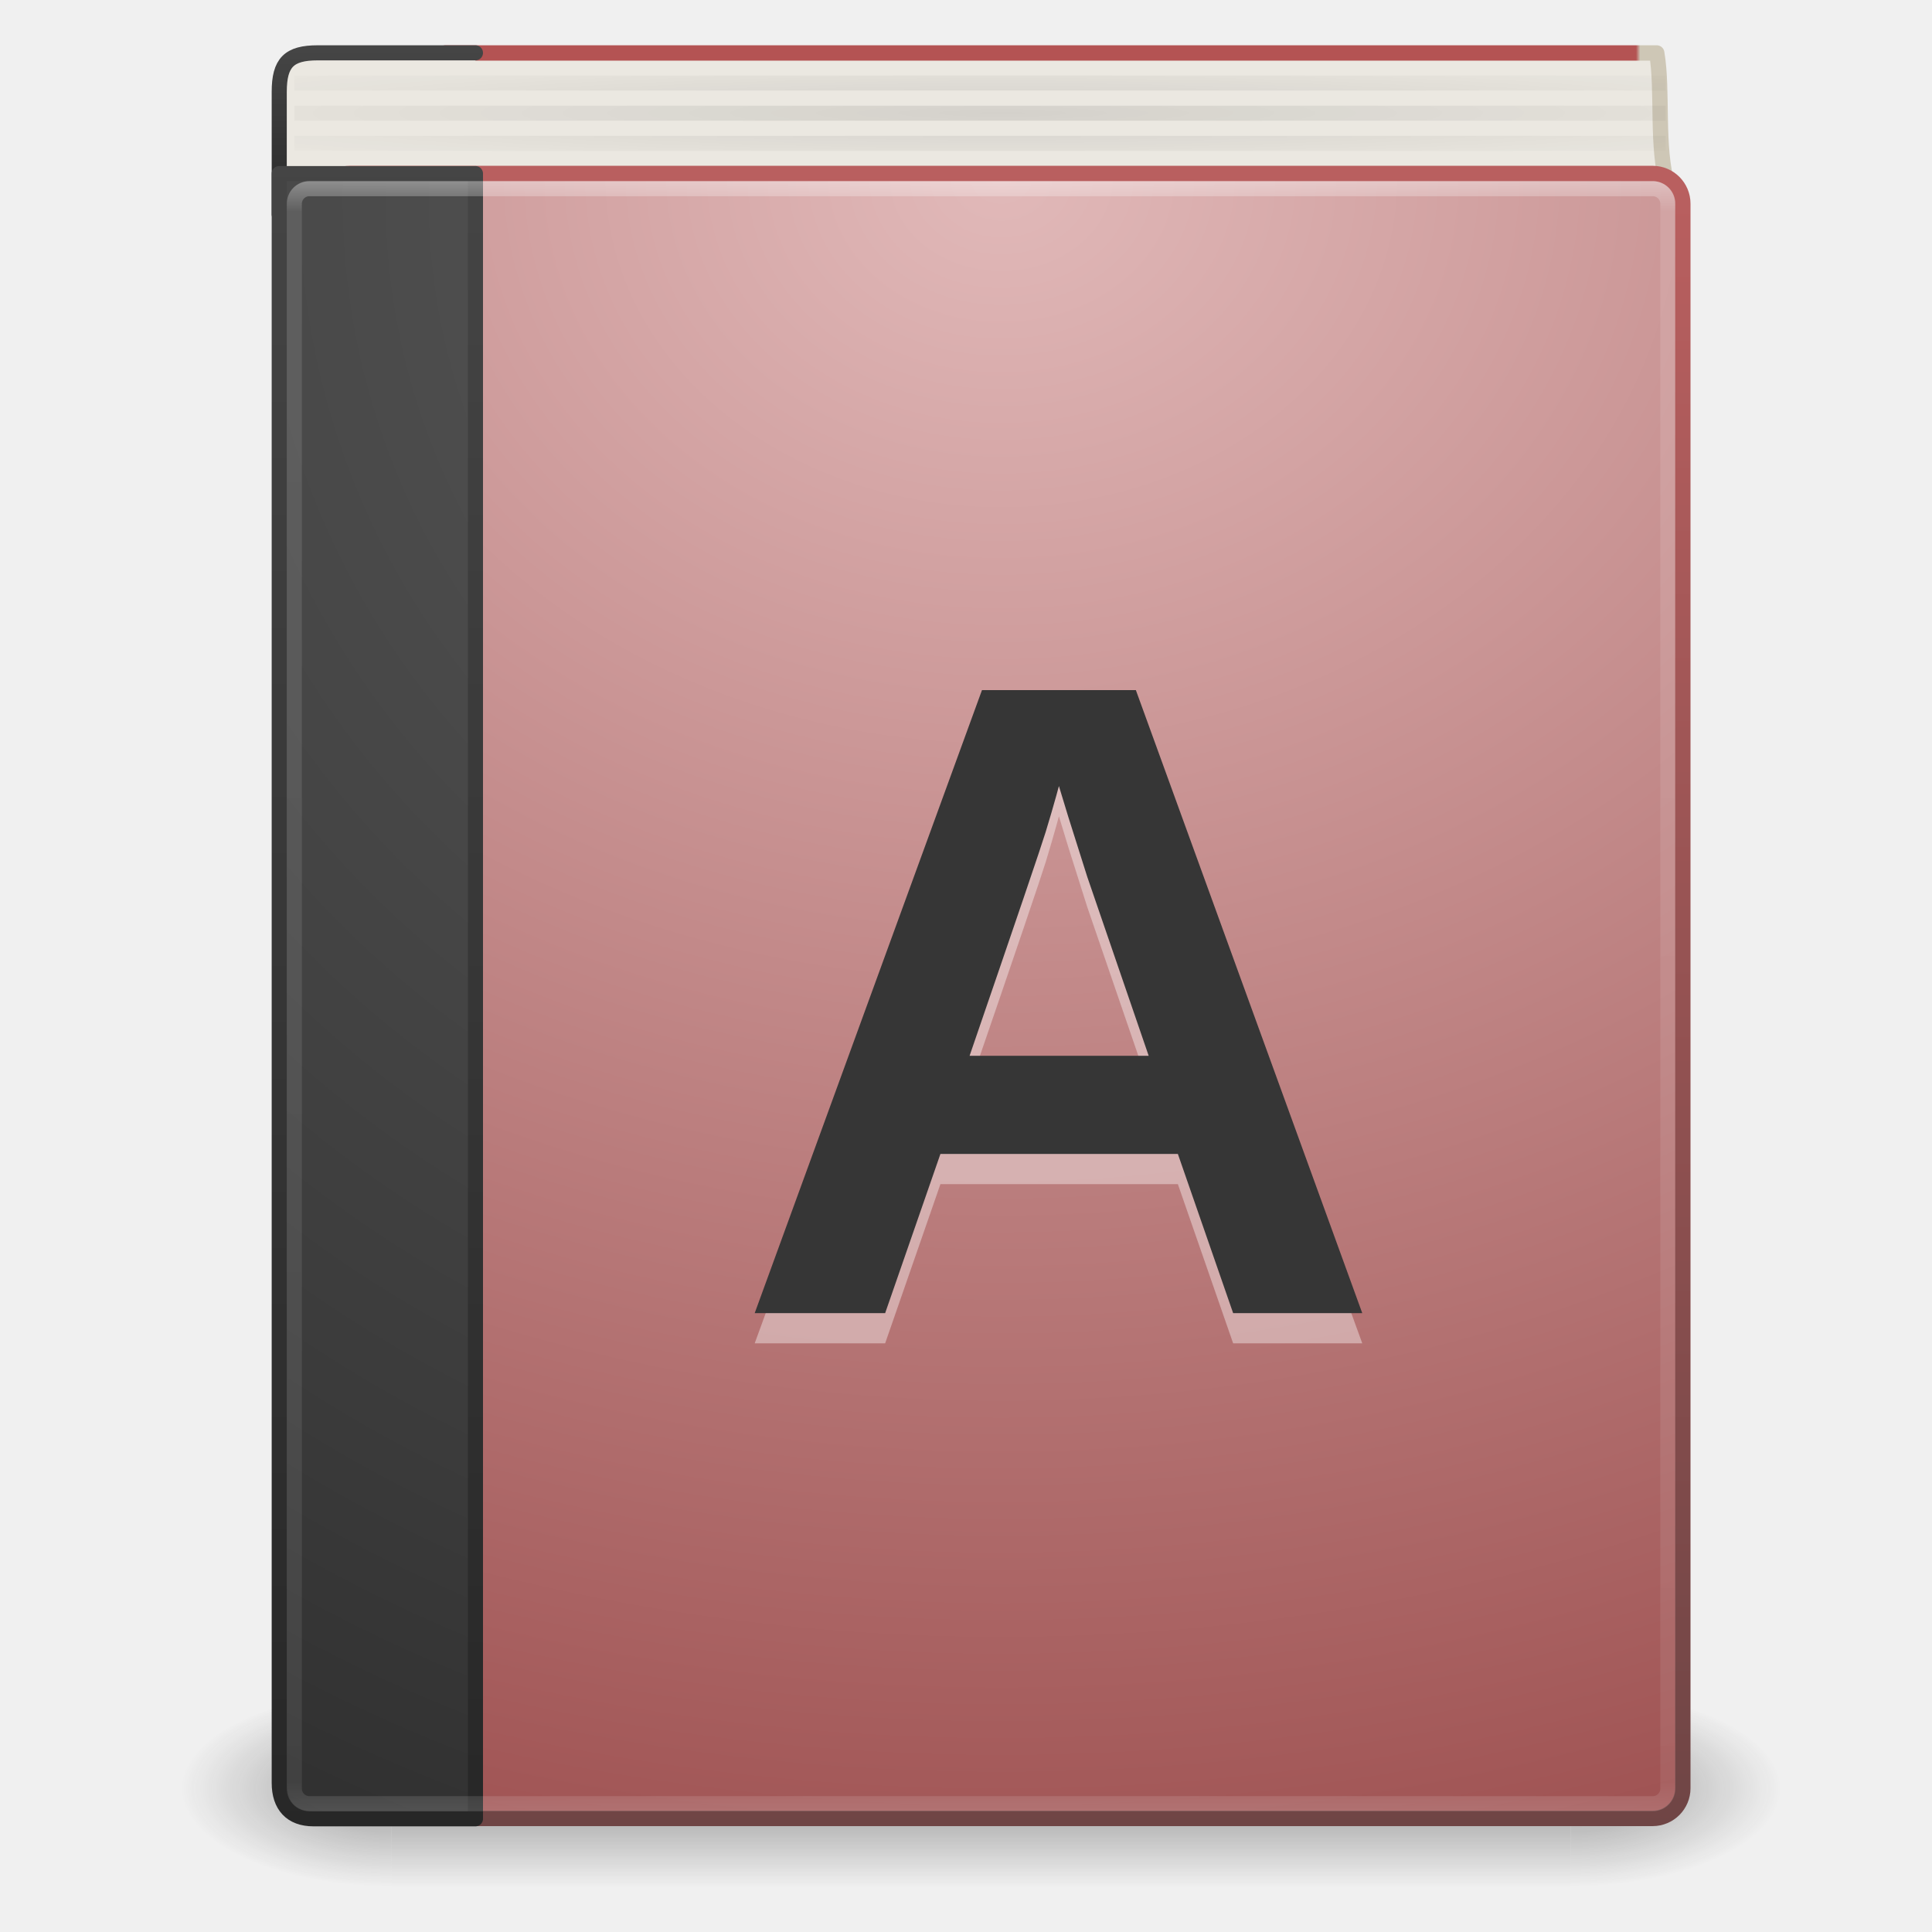
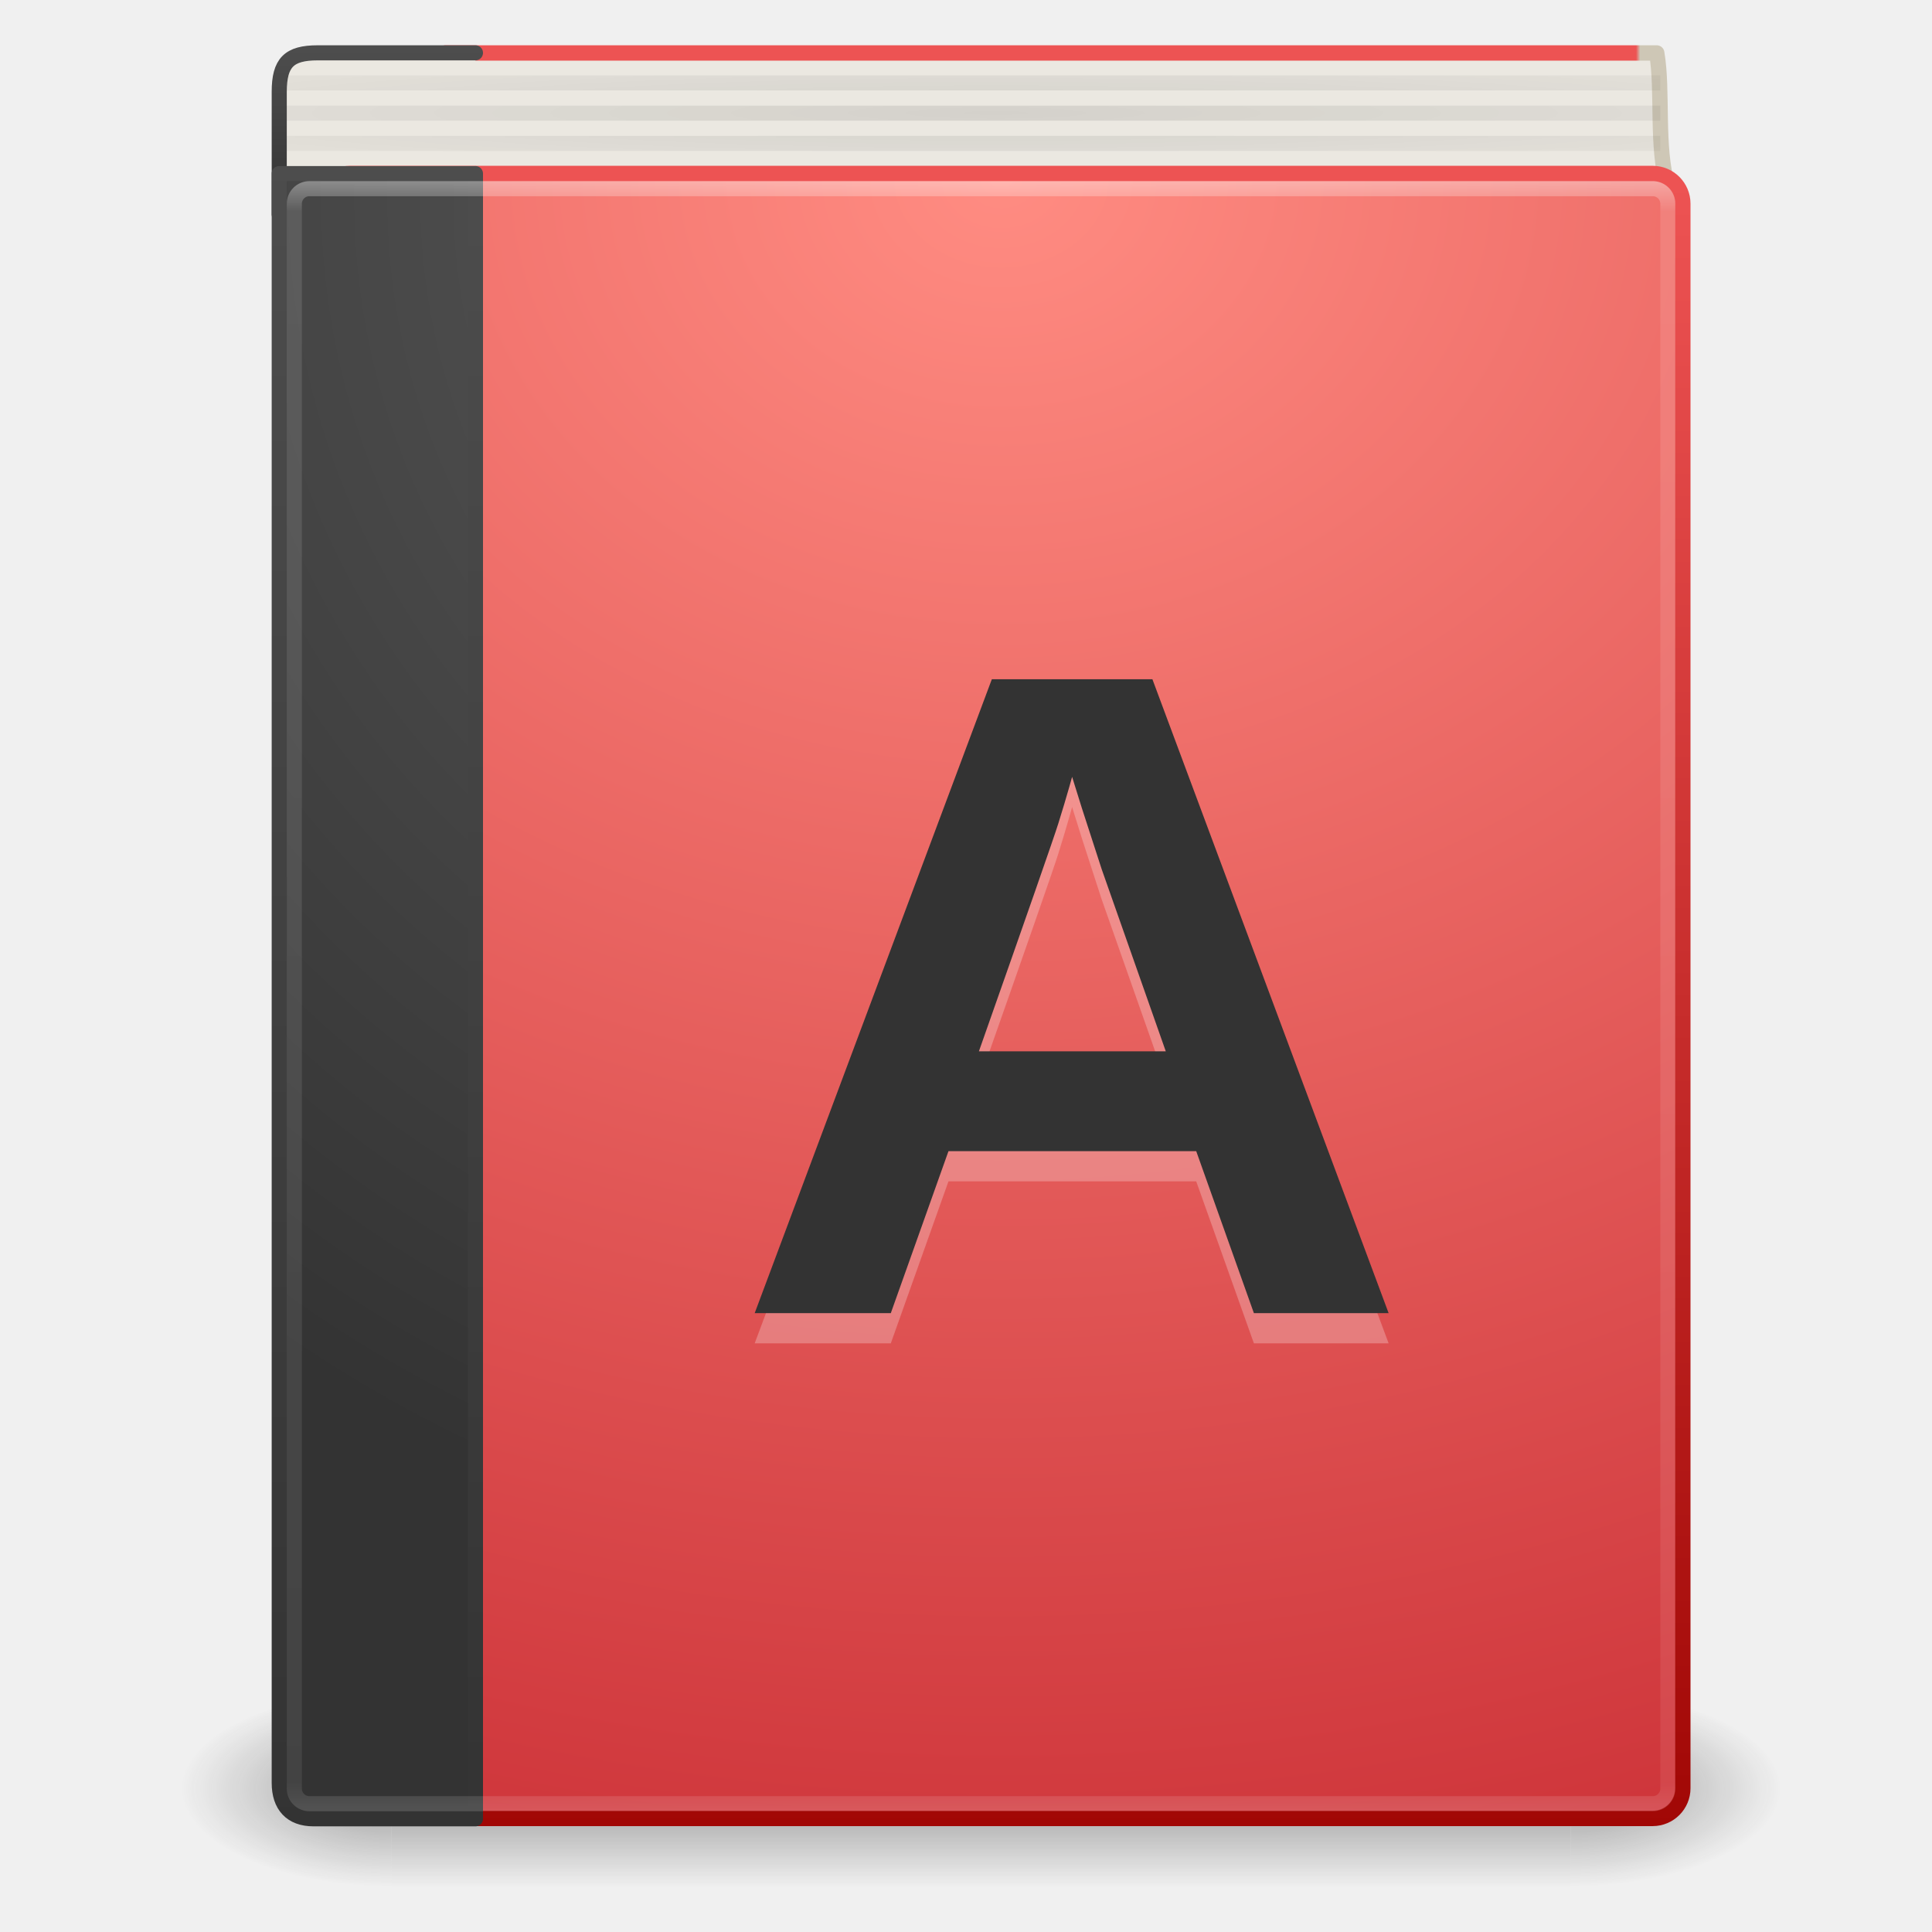
<svg xmlns="http://www.w3.org/2000/svg" xmlns:xlink="http://www.w3.org/1999/xlink" width="128" height="128" viewBox="0 0 128 128" id="svg2" version="1.1">
  <defs id="defs4">
+     <linearGradient id="linearGradient4247">
+       <stop id="stop4249" style="stop-color:#333333;stop-opacity:1" offset="0" />
+       <stop id="stop4251" style="stop-color:#4d4d4d;stop-opacity:1" offset="1" />
+     </linearGradient>
+     <linearGradient id="linearGradient4241">
+       <stop id="stop4243" style="stop-color:#333333;stop-opacity:1" offset="0" />
+       <stop id="stop4245" style="stop-color:#4d4d4d;stop-opacity:1" offset="1" />
+     </linearGradient>
+     <linearGradient id="linearGradient4231">
+       <stop id="stop4233" style="stop-color:#666666;stop-opacity:1" offset="0" />
+       <stop id="stop4235" style="stop-color:#4d4d4d;stop-opacity:1" offset="0.262" />
+       <stop id="stop4237" style="stop-color:#333333;stop-opacity:1" offset="0.705" />
+       <stop id="stop4239" style="stop-color:#333333;stop-opacity:1" offset="1" />
+     </linearGradient>
+     <linearGradient id="linearGradient4225">
+       <stop offset="0" style="stop-color:#000000;stop-opacity:1" id="stop4227" />
+       <stop offset="1" style="stop-color:#000000;stop-opacity:0.296" id="stop4229" />
+     </linearGradient>
    <linearGradient id="linearGradient23419">
      <stop id="stop23421" style="stop-color:#000000;stop-opacity:1" offset="0" />
      <stop id="stop23423" style="stop-color:#000000;stop-opacity:0" offset="1" />
    </linearGradient>
    <radialGradient xlink:href="#linearGradient23419" id="radialGradient6470" cx="335.593" cy="198.53" fx="335.593" fy="198.53" r="43.119" gradientTransform="matrix(1.02044,0,0,0.3246855,-6.452807,133.5418)" gradientUnits="userSpaceOnUse" />
    <radialGradient xlink:href="#linearGradient23419" id="radialGradient6474" gradientUnits="userSpaceOnUse" gradientTransform="matrix(0.6957547,0,0,0.2319182,102.5095,155.959)" cx="335.593" cy="198.53" fx="335.593" fy="198.53" r="43.119" />
    <linearGradient xlink:href="#linearGradient4140" id="linearGradient6456" x1="288" y1="106" x2="384" y2="202" gradientUnits="userSpaceOnUse" gradientTransform="translate(0,2)" />
    <linearGradient id="linearGradient4140">
      <stop id="stop4142" offset="0" style="stop-color:#d7b217;stop-opacity:1" />
      <stop style="stop-color:#fff2b8;stop-opacity:1" offset="0.502" id="stop5784" />
      <stop id="stop4144" offset="1" style="stop-color:#d9b500;stop-opacity:1" />
    </linearGradient>
    <linearGradient xlink:href="#linearGradient4806-2-9" id="linearGradient3118-0" gradientUnits="userSpaceOnUse" gradientTransform="matrix(4.204703,0,0,4.204703,32.52093,38.82798)" x1="71.204" y1="15.369" x2="71.204" y2="40.496" />
    <linearGradient id="linearGradient4806-2-9">
      <stop id="stop4808-4-6" style="stop-color:#ffffff;stop-opacity:1" offset="0" />
      <stop id="stop4810-0-9" style="stop-color:#ffffff;stop-opacity:0.235" offset="0.424" />
      <stop id="stop4812-8-7" style="stop-color:#ffffff;stop-opacity:0.157" offset="0.821" />
      <stop id="stop4814-0-7" style="stop-color:#ffffff;stop-opacity:0.392" offset="1" />
    </linearGradient>
    <linearGradient xlink:href="#linearGradient4251" id="linearGradient6458" x1="304" y1="98" x2="368" y2="210" gradientUnits="userSpaceOnUse" gradientTransform="matrix(1.0125,0,0,1.0125,-496.2,-491.925)" />
    <linearGradient id="linearGradient4251">
      <stop id="stop4259" offset="0" style="stop-color:#cccccc;stop-opacity:1" />
      <stop style="stop-color:#f4f4f4;stop-opacity:1" offset="0.52" id="stop6460" />
      <stop style="stop-color:#c1c1c1;stop-opacity:1" offset="1" id="stop4183" />
    </linearGradient>
    <linearGradient xlink:href="#linearGradient4806-2-9" id="linearGradient6442" gradientUnits="userSpaceOnUse" gradientTransform="matrix(-3.388255,0,0,-3.388255,580.5511,250.4202)" x1="71.204" y1="15.369" x2="71.204" y2="40.496" />
    <linearGradient xlink:href="#linearGradient4806-2-9" id="linearGradient6438" gradientUnits="userSpaceOnUse" gradientTransform="matrix(3.224966,0,0,3.224966,103.2345,66.13021)" x1="71.204" y1="15.369" x2="71.204" y2="40.496" />
-     <radialGradient gradientTransform="matrix(1.31669,0,0,0.08199654,-18.37326,-1.924111)" gradientUnits="userSpaceOnUse" xlink:href="#linearGradient23419" id="radialGradient3231" fy="114.831" fx="64.389" r="52.5" cy="114.831" cx="64.389" />
+     <radialGradient gradientTransform="matrix(1.31885,0,0,0.08220842,-18.9354,-1.951576)" gradientUnits="userSpaceOnUse" xlink:href="#linearGradient4225" id="radialGradient3231" fy="114.831" fx="64.389" r="52.5" cy="114.831" cx="64.389" />
    <linearGradient gradientTransform="matrix(2.459459,0,0,2.891891,5.972977,-3.405346)" gradientUnits="userSpaceOnUse" xlink:href="#linearGradient3292-0" id="linearGradient3290-6" y2="32.44" x2="24.407" y1="14.349" x1="24.407" />
    <linearGradient id="linearGradient3292-0">
      <stop offset="0" style="stop-color:#ffffff;stop-opacity:1" id="stop3294-8" />
      <stop offset="0.132" style="stop-color:#ffffff;stop-opacity:0.235" id="stop3296-5" />
      <stop offset="0.974" style="stop-color:#ffffff;stop-opacity:0.157" id="stop3298-3" />
      <stop offset="1" style="stop-color:#ffffff;stop-opacity:0.392" id="stop3300-9" />
    </linearGradient>
    <radialGradient gradientTransform="matrix(0,3.837357,-3.280288,0,95.10665,-6.425252)" gradientUnits="userSpaceOnUse" xlink:href="#linearGradient2867-449-88-871-390-598-476-591-434-148-57-177-641-289-620-227-114-444-680-744-8-7-5" id="radialGradient3147-0" fy="7.618" fx="11.315" r="20" cy="7.618" cx="11.315" />
    <linearGradient id="linearGradient2867-449-88-871-390-598-476-591-434-148-57-177-641-289-620-227-114-444-680-744-8-7-5">
      <stop offset="0" style="stop-color:#5f5f5f;stop-opacity:1" id="stop5430-8-6-6" />
      <stop offset="0.262" style="stop-color:#4f4f4f;stop-opacity:1" id="stop5432-3-5-7" />
      <stop offset="0.705" style="stop-color:#3b3b3b;stop-opacity:1" id="stop5434-1-6-7" />
      <stop offset="1" style="stop-color:#2b2b2b;stop-opacity:1" id="stop5436-8-9-40" />
    </linearGradient>
    <linearGradient gradientTransform="matrix(2.657594,0,0,2.795247,3.540359,-1.093224)" gradientUnits="userSpaceOnUse" xlink:href="#linearGradient3707-319-631-407-324-616-674-812-821-107-178-392-400-6-7-4" id="linearGradient3149-6" y2="3.899" x2="24" y1="44" x1="24" />
    <linearGradient id="linearGradient3707-319-631-407-324-616-674-812-821-107-178-392-400-6-7-4">
      <stop offset="0" style="stop-color:#272727;stop-opacity:1" id="stop5440-4-4-7" />
      <stop offset="1" style="stop-color:#454545;stop-opacity:1" id="stop5442-3-5-4" />
    </linearGradient>
    <linearGradient gradientTransform="matrix(2.459459,0,0,2.891891,5.972977,-3.405346)" gradientUnits="userSpaceOnUse" xlink:href="#linearGradient3731" id="linearGradient3142" y2="43" x2="24" y1="5" x1="24" />
    <linearGradient id="linearGradient3731">
      <stop offset="0" style="stop-color:#ffffff;stop-opacity:1" id="stop3733" />
      <stop offset="0.027" style="stop-color:#ffffff;stop-opacity:0.235" id="stop3735" />
      <stop offset="0.974" style="stop-color:#ffffff;stop-opacity:0.157" id="stop3737" />
      <stop offset="1" style="stop-color:#ffffff;stop-opacity:0.392" id="stop3739" />
    </linearGradient>
-     <radialGradient gradientTransform="matrix(5.0514012e-8,6.531587,-6.427867,-1.2033678e-7,123.5143,-35.83057)" gradientUnits="userSpaceOnUse" xlink:href="#linearGradient2867-449-88-871-390-598-476-591-434-148-57-177-641-289-620-227-114-444-680-744-8-7-5" id="radialGradient3145" fy="8.45" fx="7.496" r="20" cy="8.45" cx="7.496" />
-     <linearGradient gradientTransform="matrix(2.6,0,0,2.794872,6.800003,-1.076903)" gradientUnits="userSpaceOnUse" xlink:href="#linearGradient3707-319-631-407-324-616-674-812-821-107-178-392-400-6-7-4" id="linearGradient3147" y2="3.899" x2="24" y1="44" x1="24" />
+     <radialGradient gradientTransform="matrix(5.0514012e-8,6.531587,-6.427867,-1.2033678e-7,123.5143,-35.83057)" gradientUnits="userSpaceOnUse" xlink:href="#linearGradient4231" id="radialGradient3145" fy="8.45" fx="7.496" r="20" cy="8.45" cx="7.496" />
+     <linearGradient gradientTransform="matrix(2.6,0,0,2.794872,6.800003,-1.076903)" gradientUnits="userSpaceOnUse" xlink:href="#linearGradient4241" id="linearGradient3147" y2="3.899" x2="24" y1="44" x1="24" />
    <radialGradient gradientTransform="matrix(0,2.934526,-3.534889,0,-92.57541,-179.8962)" gradientUnits="userSpaceOnUse" xlink:href="#linearGradient8967" id="radialGradient3831" fy="-44.957" fx="65.341" r="45.659" cy="-44.957" cx="65.341" />
    <linearGradient id="linearGradient8967">
-       <stop offset="0" style="stop-color:#e1b9b9;stop-opacity:1" id="stop8969" />
-       <stop offset="1" style="stop-color:#944141;stop-opacity:1" id="stop8971" />
+       <stop offset="0" style="stop-color:#ff8c82;stop-opacity:1" id="stop8969" />
+       <stop offset="1" style="stop-color:#c6262e;stop-opacity:1" id="stop8971" />
    </linearGradient>
    <linearGradient gradientTransform="matrix(1.862205,0,0,1.960252,6.750603,1.829951)" gradientUnits="userSpaceOnUse" xlink:href="#linearGradient3319" id="linearGradient3153" y2="60.888" x2="31.939" y1="5.222" x1="31.939" />
    <linearGradient id="linearGradient3319">
-       <stop offset="0" style="stop-color:#b95f5f;stop-opacity:1" id="stop3321" />
-       <stop offset="1" style="stop-color:#6f4545;stop-opacity:1" id="stop3323" />
+       <stop offset="0" style="stop-color:#ed5353;stop-opacity:1" id="stop3321" />
+       <stop offset="1" style="stop-color:#a10705;stop-opacity:1" id="stop3323" />
    </linearGradient>
    <linearGradient gradientTransform="matrix(2.6,0,0,2.750017,1.59932,2.12495)" gradientUnits="userSpaceOnUse" xlink:href="#linearGradient2346" id="linearGradient3156" y2="3" x2="10.654" y1="1" x1="10.654" />
    <linearGradient id="linearGradient2346">
      <stop offset="0" style="stop-color:#f5f5f5;stop-opacity:1" id="stop2348" />
      <stop offset="1" style="stop-color:#e1e1e1;stop-opacity:1" id="stop2350" />
    </linearGradient>
-     <linearGradient gradientTransform="matrix(2.6,0,0,0.2820513,6.799999,2.230794)" gradientUnits="userSpaceOnUse" xlink:href="#linearGradient3707-319-631-407-324-616-674-812-821-107-178-392-400-6-7-4" id="linearGradient3158" y2="3.899" x2="24" y1="44" x1="24" />
+     <linearGradient gradientTransform="matrix(2.6,0,0,0.2820513,6.799999,2.230794)" gradientUnits="userSpaceOnUse" xlink:href="#linearGradient4247" id="linearGradient3158" y2="3.899" x2="24" y1="44" x1="24" />
    <linearGradient gradientTransform="matrix(2.664667,0,0,4.092589,5.353922,-8.571661)" gradientUnits="userSpaceOnUse" xlink:href="#linearGradient2346" id="linearGradient4333" y2="4.883" x2="24.64" y1="3.123" x1="24.627" />
    <linearGradient gradientTransform="matrix(1.900953,0,0,1.988092,7.824392,2.040854)" gradientUnits="userSpaceOnUse" xlink:href="#linearGradient4652" id="linearGradient4335" y2="0.065" x2="54.887" y1="0.065" x1="5.212" />
    <linearGradient id="linearGradient4652">
-       <stop offset="0" style="stop-color:#b45353;stop-opacity:1" id="stop4654" />
-       <stop offset="0.96" style="stop-color:#b45353;stop-opacity:1" id="stop4656" />
+       <stop offset="0" style="stop-color:#ed5353;stop-opacity:1" id="stop4654" />
+       <stop offset="0.96" style="stop-color:#ed5353;stop-opacity:1" id="stop4656" />
      <stop offset="0.963" style="stop-color:#cec7b6;stop-opacity:1" id="stop4658" />
      <stop offset="1" style="stop-color:#cec7b6;stop-opacity:1" id="stop4660" />
    </linearGradient>
    <radialGradient gradientTransform="matrix(2.003784,0,0,1.4,27.98813,-17.4)" gradientUnits="userSpaceOnUse" xlink:href="#linearGradient3688-166-749" id="radialGradient2455" fy="43.5" fx="4.993" r="2.5" cy="43.5" cx="4.993" />
    <linearGradient id="linearGradient3688-166-749">
      <stop offset="0" style="stop-color:#181818;stop-opacity:1" id="stop2883" />
      <stop offset="1" style="stop-color:#181818;stop-opacity:0" id="stop2885" />
    </linearGradient>
    <radialGradient gradientTransform="matrix(2.003784,0,0,1.4,-20.01187,-104.4)" gradientUnits="userSpaceOnUse" xlink:href="#linearGradient3688-166-749" id="radialGradient2457" fy="43.5" fx="4.993" r="2.5" cy="43.5" cx="4.993" />
    <linearGradient gradientUnits="userSpaceOnUse" xlink:href="#linearGradient3702-501-757" id="linearGradient2459" y2="39.999" x2="25.058" y1="47.028" x1="25.058" />
    <linearGradient id="linearGradient3702-501-757">
      <stop offset="0" style="stop-color:#181818;stop-opacity:0" id="stop2895" />
      <stop offset="0.5" style="stop-color:#181818;stop-opacity:1" id="stop2897" />
      <stop offset="1" style="stop-color:#181818;stop-opacity:0" id="stop2899" />
    </linearGradient>
  </defs>
  <g transform="matrix(2.649999,0,0,1.444446,1.399999,57.11112)" id="g2036" style="display:inline">
    <g transform="matrix(1.052632,0,0,1.285713,-1.263158,-13.42854)" id="g3712" style="opacity:0.4">
      <rect width="5" height="7" x="38" y="40" id="rect2801" style="fill:url(#radialGradient2455);fill-opacity:1;stroke:none" />
      <rect width="5" height="7" x="-10" y="-47" transform="scale(-1,-1)" id="rect3696" style="fill:url(#radialGradient2457);fill-opacity:1;stroke:none" />
      <rect width="28" height="7" x="10" y="40" id="rect3700" style="fill:url(#linearGradient2459);fill-opacity:1;stroke:none" />
    </g>
  </g>
  <path d="m 110.491,12.365 c -0.784,-2.638 -0.295,-6.341 -0.728,-8.856 l -80.254,0 0.474,7.983" id="path2723" style="display:inline;fill:#ebe8e1;fill-opacity:1;stroke:url(#linearGradient4335);stroke-width:1.017;stroke-linecap:butt;stroke-linejoin:round;stroke-miterlimit:0;stroke-dasharray:none;stroke-dashoffset:0;stroke-opacity:1" />
  <path d="m 31.5,14.5 -10.4,0 c -1.484,0 -2.6,-0.116 -2.6,-0.268 l 0,-8.146 c 0,-1.936 0.644,-2.586 2.547,-2.586 l 10.453,0" id="rect5505-21-3-9" style="color:#000000;display:inline;overflow:visible;visibility:visible;fill:#ebe8e1;fill-opacity:1;fill-rule:nonzero;stroke:url(#linearGradient3158);stroke-width:1;stroke-linecap:round;stroke-linejoin:round;stroke-miterlimit:4;stroke-dasharray:none;stroke-dashoffset:0;stroke-opacity:1;marker:none;enable-background:accumulate" />
  <rect width="90.299" height="108.981" rx="2" ry="2" x="21.192" y="11.494" id="rect2719" style="display:inline;fill:url(#radialGradient3831);fill-opacity:1;stroke:url(#linearGradient3153);stroke-width:1.019;stroke-linecap:round;stroke-linejoin:round;stroke-miterlimit:0;stroke-dasharray:none;stroke-dashoffset:0;stroke-opacity:1" />
  <path d="m 31.5,11.5 c 0,0 0,75.793 0,109 l -10.729,0 c -1.484,0 -2.271,-0.875 -2.271,-2.38 l 0,-106.62 z" id="rect5505-21-3" style="color:#000000;display:inline;overflow:visible;visibility:visible;fill:url(#radialGradient3145);fill-opacity:1;fill-rule:nonzero;stroke:url(#linearGradient3147);stroke-width:1;stroke-linecap:round;stroke-linejoin:round;stroke-miterlimit:4;stroke-dasharray:none;stroke-dashoffset:0;stroke-opacity:1;marker:none;enable-background:accumulate" />
  <rect width="91" height="107" rx="1" ry="1" x="19.5" y="12.5" id="rect6741-0" style="opacity:0.5;fill:none;stroke:url(#linearGradient3142);stroke-width:1;stroke-linecap:round;stroke-linejoin:round;stroke-miterlimit:4;stroke-dasharray:none;stroke-dashoffset:0;stroke-opacity:1" />
-   <path d="m 19.5,5.5 90.851,0 m -90.851,2 90.851,0 m -90.851,2 90.851,0" id="path3262" style="opacity:0.1;fill:none;stroke:url(#radialGradient3231);stroke-width:0.994px;stroke-linecap:butt;stroke-linejoin:miter;stroke-opacity:1" />
-   <g style="font-style:normal;font-weight:normal;font-size:35px;line-height:125%;font-family:sans-serif;letter-spacing:0px;word-spacing:0px;fill:#ffffff;fill-opacity:0.392;stroke:none;stroke-width:1px;stroke-linecap:butt;stroke-linejoin:miter;stroke-opacity:1" id="text4702-3" transform="translate(111.1499,10.08475)">
-     <path d="m -29.451,78.915 -3.662,-10.547 -15.732,0 -3.662,10.547 -8.643,0 15.059,-41.279 10.195,0 15,41.279 -8.555,0 z m -11.543,-34.922 -0.176,0.645 q -0.293,1.055 -0.703,2.402 -0.41,1.348 -5.039,14.824 l 11.865,0 -4.072,-11.865 -1.26,-3.984 -0.615,-2.021 z" style="font-style:normal;font-variant:normal;font-weight:bold;font-stretch:normal;font-size:60px;font-family:sans-serif;-inkscape-font-specification:'sans-serif Bold';fill:#ffffff;fill-opacity:0.392" id="path4707-6" />
+   <path d="m 19,5.492 91,0 m -91,2.005 91,0 m -91,2.005 91,0" id="path3262" style="opacity:0.1;fill:none;stroke:url(#radialGradient3231);stroke-width:0.996px;stroke-linecap:butt;stroke-linejoin:miter;stroke-opacity:1" />
+   <g style="font-style:normal;font-weight:normal;font-size:35px;line-height:125%;font-family:sans-serif;letter-spacing:0px;word-spacing:0px;fill:#ffffff;fill-opacity:0.257;stroke:none;stroke-width:1px;stroke-linecap:butt;stroke-linejoin:miter;stroke-opacity:1" id="text4702-3" transform="matrix(1.043377,0,0,1.017459,113.8024,8.706951)">
+     <path d="m -29.451,78.915 -3.662,-10.547 -15.732,0 -3.662,10.547 -8.643,0 15.059,-41.279 10.195,0 15,41.279 -8.555,0 z m -11.543,-34.922 -0.176,0.645 q -0.293,1.055 -0.703,2.402 -0.41,1.348 -5.039,14.824 l 11.865,0 -4.072,-11.865 -1.26,-3.984 -0.615,-2.021 z" style="font-style:normal;font-variant:normal;font-weight:bold;font-stretch:normal;font-size:60px;font-family:sans-serif;-inkscape-font-specification:'sans-serif Bold';fill:#ffffff;fill-opacity:0.257" id="path4707-6" />
  </g>
-   <g style="font-style:normal;font-weight:normal;font-size:35px;line-height:125%;font-family:sans-serif;letter-spacing:0px;word-spacing:0px;fill:#363636;fill-opacity:1;stroke:none;stroke-width:1px;stroke-linecap:butt;stroke-linejoin:miter;stroke-opacity:1" id="text4702" transform="translate(111.1499,8.084747)">
-     <path d="m -29.451,78.915 -3.662,-10.547 -15.732,0 -3.662,10.547 -8.643,0 15.059,-41.279 10.195,0 15,41.279 -8.555,0 z m -11.543,-34.922 -0.176,0.645 q -0.293,1.055 -0.703,2.402 -0.41,1.348 -5.039,14.824 l 11.865,0 -4.072,-11.865 -1.26,-3.984 -0.615,-2.021 z" style="font-style:normal;font-variant:normal;font-weight:bold;font-stretch:normal;font-size:60px;font-family:sans-serif;-inkscape-font-specification:'sans-serif Bold';fill:#363636;fill-opacity:1" id="path4707" />
+   <g style="font-style:normal;font-weight:normal;font-size:35px;line-height:125%;font-family:sans-serif;letter-spacing:0px;word-spacing:0px;fill:#333333;fill-opacity:1;stroke:none;stroke-width:1px;stroke-linecap:butt;stroke-linejoin:miter;stroke-opacity:1" id="text4702" transform="matrix(1.043377,0,0,1.017459,113.8024,6.706951)">
+     <path d="m -29.451,78.915 -3.662,-10.547 -15.732,0 -3.662,10.547 -8.643,0 15.059,-41.279 10.195,0 15,41.279 -8.555,0 z m -11.543,-34.922 -0.176,0.645 q -0.293,1.055 -0.703,2.402 -0.41,1.348 -5.039,14.824 l 11.865,0 -4.072,-11.865 -1.26,-3.984 -0.615,-2.021 z" style="font-style:normal;font-variant:normal;font-weight:bold;font-stretch:normal;font-size:60px;font-family:sans-serif;-inkscape-font-specification:'sans-serif Bold';fill:#333333;fill-opacity:1" id="path4707" />
  </g>
</svg>
